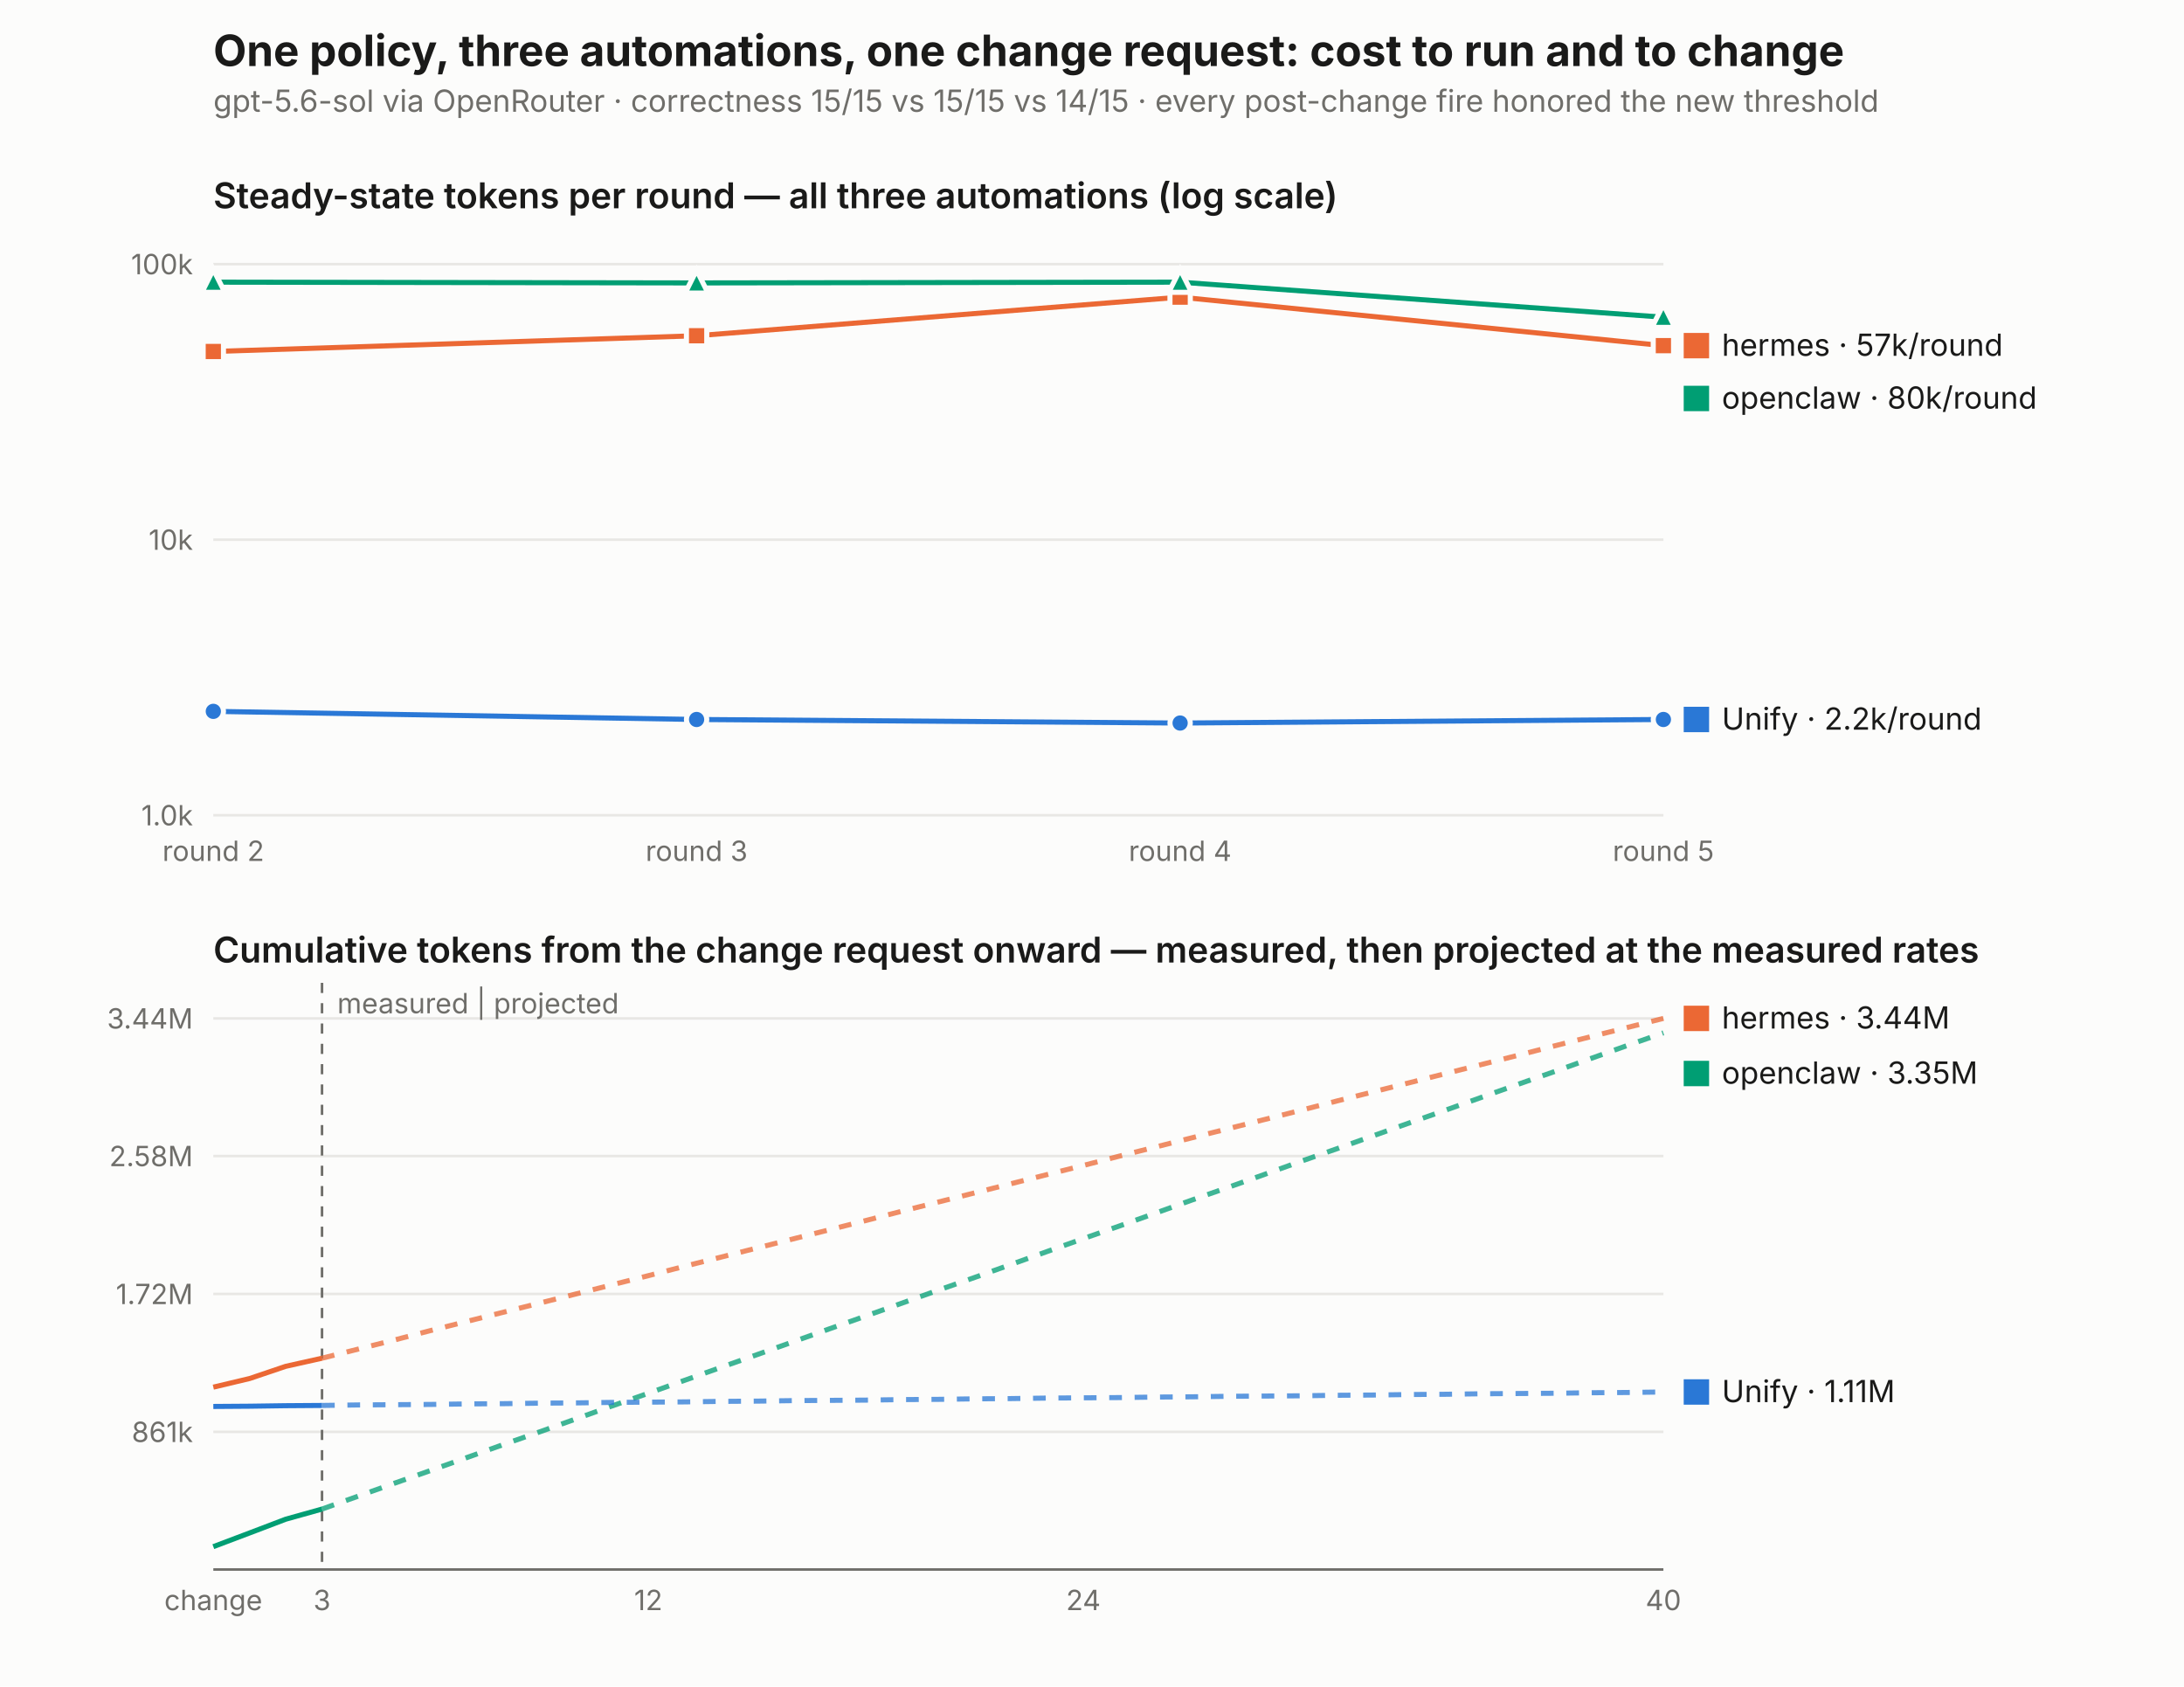
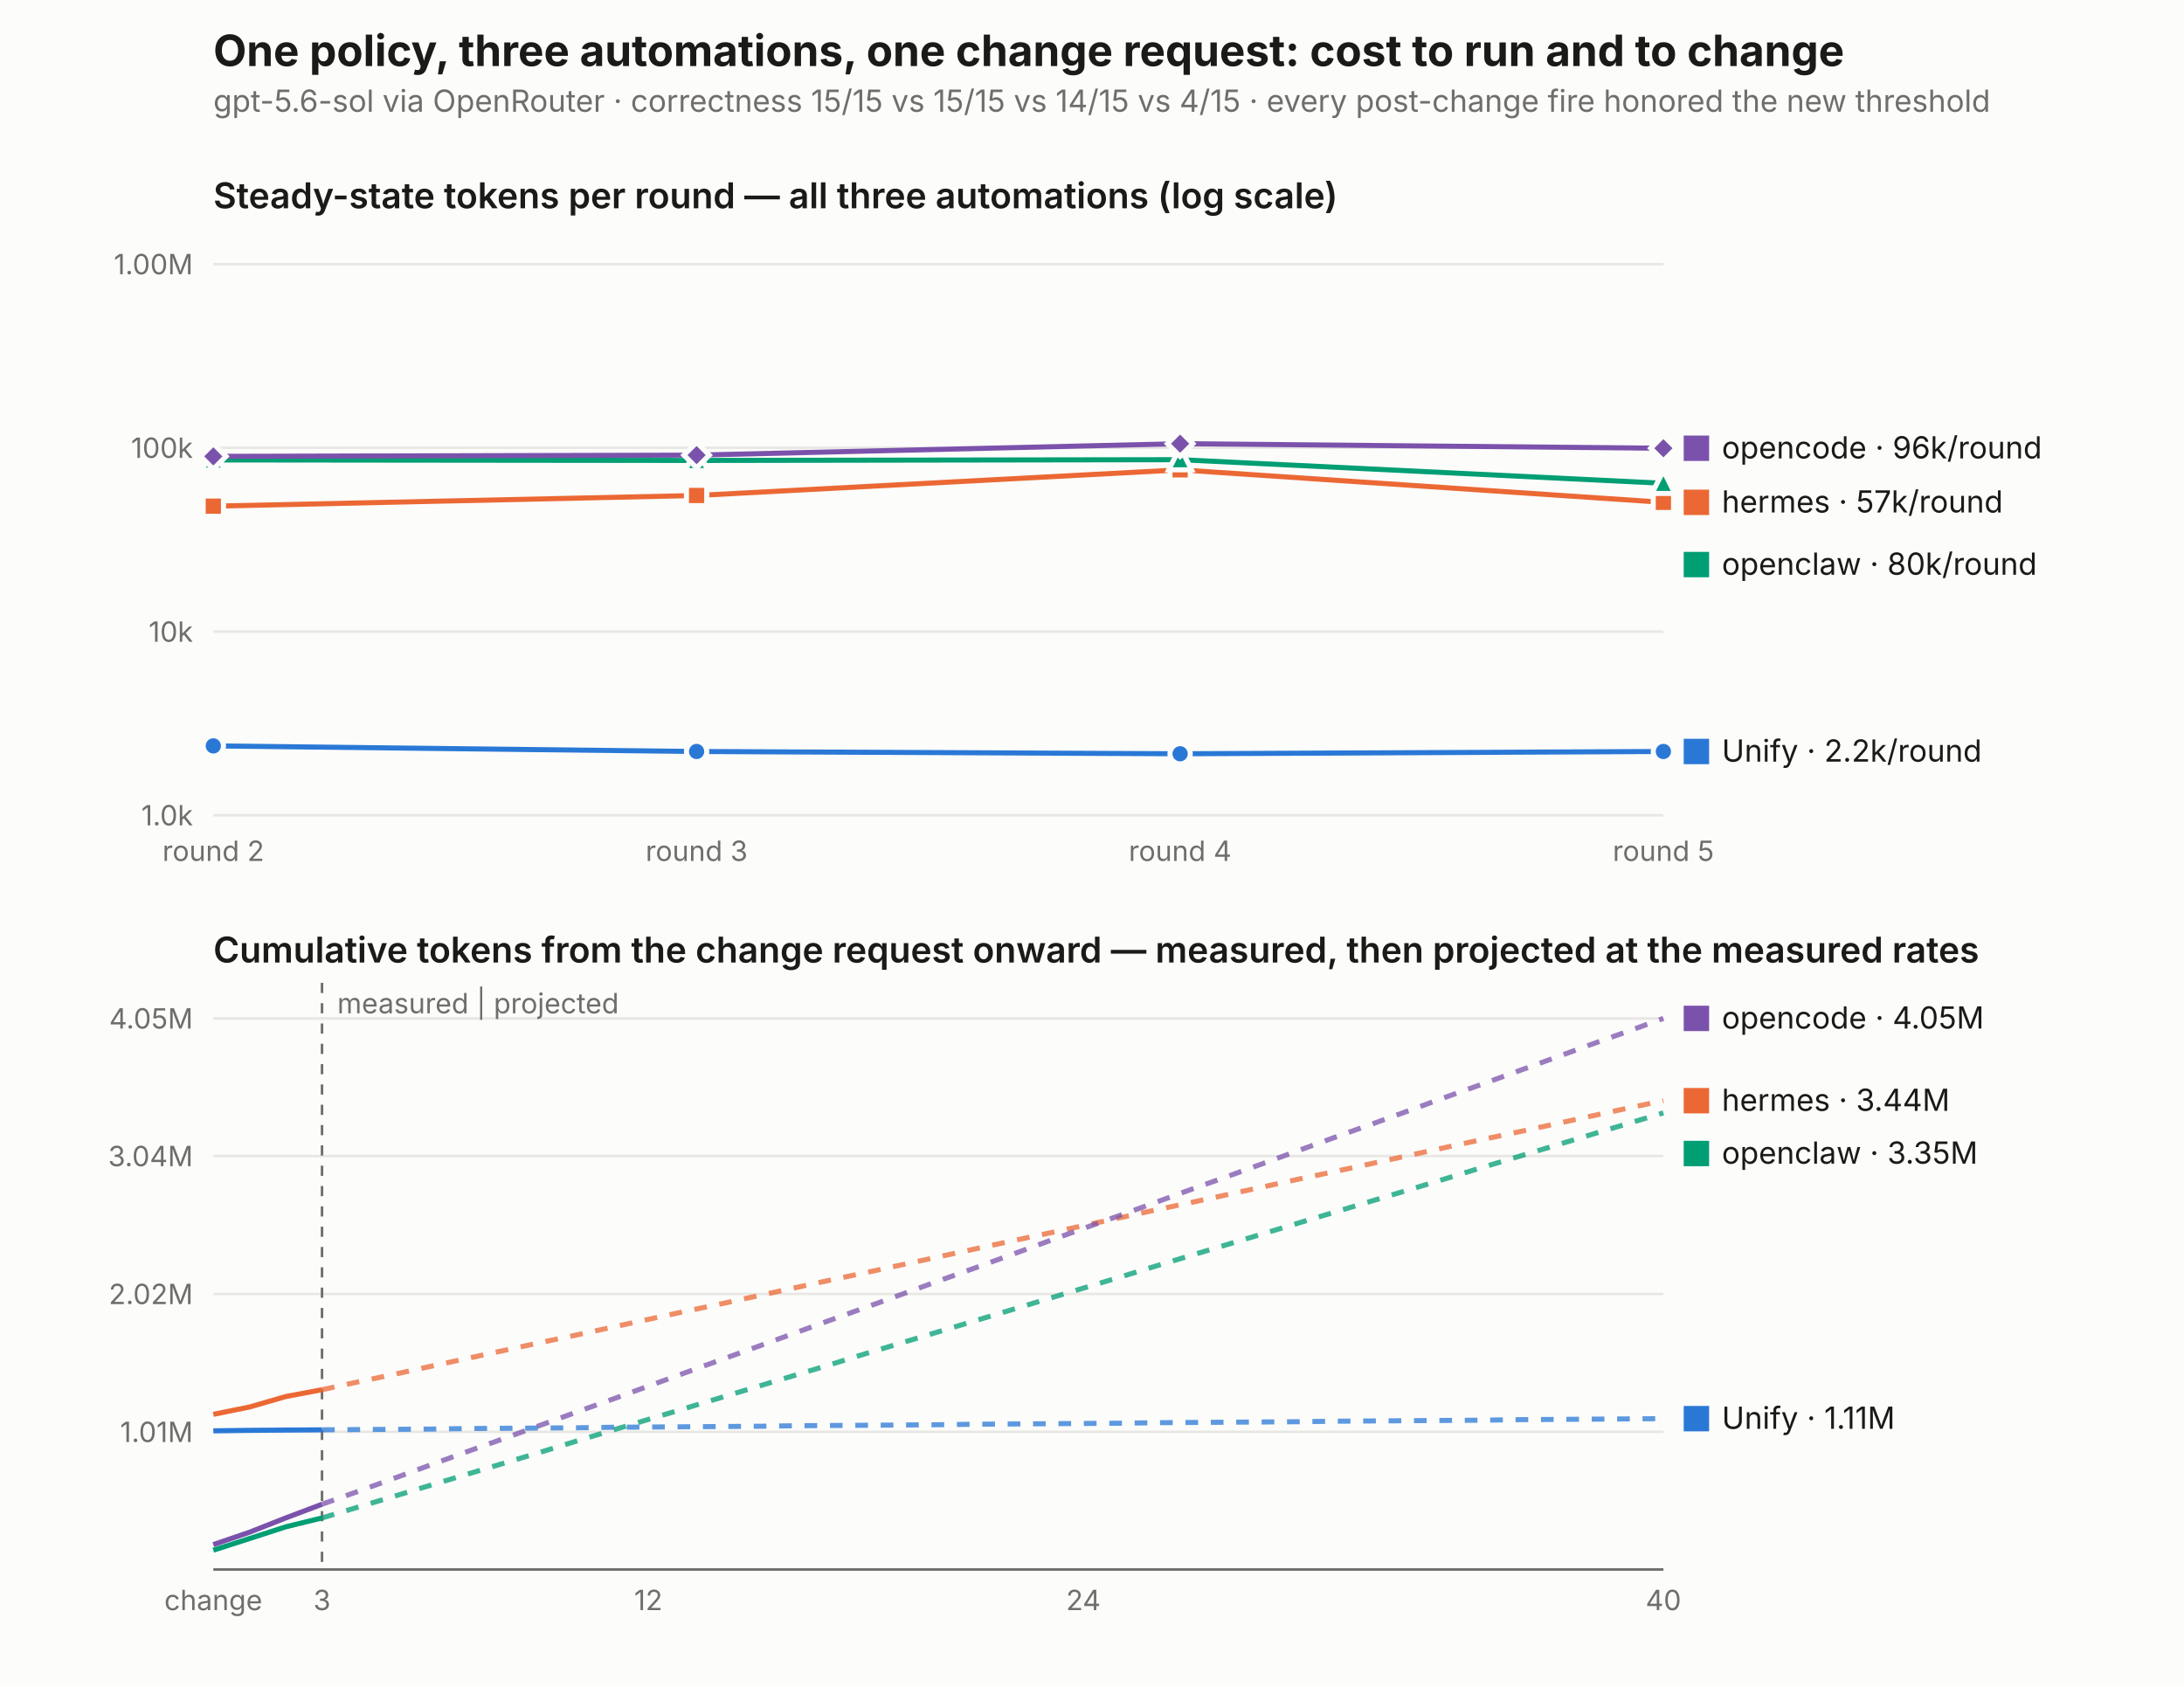
<svg xmlns="http://www.w3.org/2000/svg" width="860" height="664" viewBox="0 0 860 664" font-family="system-ui, -apple-system, Segoe UI, sans-serif">
  <rect width="860" height="664" fill="#fcfcfb" />
  <text x="84" y="26" fill="#1a1a19" font-size="17" font-weight="700">One policy, three automations, one change request: cost to run and to change</text>
-   <text x="84" y="44" fill="#6f6e6a" font-size="12">gpt-5.6-sol via OpenRouter · correctness 15/15 vs 15/15 vs 14/15 · every post-change fire honored the new threshold</text>
+   <text x="84" y="44" fill="#6f6e6a" font-size="12">gpt-5.6-sol via OpenRouter · correctness 15/15 vs 15/15 vs 14/15 vs 4/15 · every post-change fire honored the new threshold</text>
  <text x="84" y="82" fill="#1a1a19" font-size="14" font-weight="600">Steady-state tokens per round — all three automations (log scale)</text>
  <line x1="84" y1="321.0" x2="655" y2="321.0" stroke="#e8e7e4" stroke-width="1" />
  <text x="76" y="325.0" fill="#6f6e6a" font-size="11" text-anchor="end">1.0k</text>
-   <line x1="84" y1="212.5" x2="655" y2="212.5" stroke="#e8e7e4" stroke-width="1" />
-   <text x="76" y="216.5" fill="#6f6e6a" font-size="11" text-anchor="end">10k</text>
+   <line x1="84" y1="248.7" x2="655" y2="248.7" stroke="#e8e7e4" stroke-width="1" />
+   <text x="76" y="252.7" fill="#6f6e6a" font-size="11" text-anchor="end">10k</text>
+   <line x1="84" y1="176.3" x2="655" y2="176.3" stroke="#e8e7e4" stroke-width="1" />
+   <text x="76" y="180.3" fill="#6f6e6a" font-size="11" text-anchor="end">100k</text>
  <line x1="84" y1="104.0" x2="655" y2="104.0" stroke="#e8e7e4" stroke-width="1" />
-   <text x="76" y="108.0" fill="#6f6e6a" font-size="11" text-anchor="end">100k</text>
-   <polyline points="84.0,138.4 274.3,132.2 464.7,117.0 655.0,136.1" fill="none" stroke="#eb6834" stroke-width="2" />
-   <rect x="80.0" y="134.4" width="8" height="8" fill="#eb6834" stroke="#fcfcfb" stroke-width="2" />
-   <rect x="270.3" y="128.2" width="8" height="8" fill="#eb6834" stroke="#fcfcfb" stroke-width="2" />
-   <rect x="460.7" y="113.0" width="8" height="8" fill="#eb6834" stroke="#fcfcfb" stroke-width="2" />
-   <rect x="651.0" y="132.1" width="8" height="8" fill="#eb6834" stroke="#fcfcfb" stroke-width="2" />
-   <polyline points="84.0,111.1 274.3,111.4 464.7,111.1 655.0,124.9" fill="none" stroke="#009E73" stroke-width="2" />
-   <path d="M 84.0 106.1 L 88.5 115.1 L 79.5 115.1 Z" fill="#009E73" stroke="#fcfcfb" stroke-width="2" />
-   <path d="M 274.3 106.4 L 278.8 115.4 L 269.8 115.4 Z" fill="#009E73" stroke="#fcfcfb" stroke-width="2" />
-   <path d="M 464.7 106.1 L 469.2 115.1 L 460.2 115.1 Z" fill="#009E73" stroke="#fcfcfb" stroke-width="2" />
-   <path d="M 655.0 119.9 L 659.5 128.9 L 650.5 128.9 Z" fill="#009E73" stroke="#fcfcfb" stroke-width="2" />
-   <polyline points="84.0,280.1 274.3,283.3 464.7,284.7 655.0,283.3" fill="none" stroke="#2a78d6" stroke-width="2" />
-   <circle cx="84.0" cy="280.1" r="4" fill="#2a78d6" stroke="#fcfcfb" stroke-width="2" />
-   <circle cx="274.3" cy="283.3" r="4" fill="#2a78d6" stroke="#fcfcfb" stroke-width="2" />
-   <circle cx="464.7" cy="284.7" r="4" fill="#2a78d6" stroke="#fcfcfb" stroke-width="2" />
-   <circle cx="655.0" cy="283.3" r="4" fill="#2a78d6" stroke="#fcfcfb" stroke-width="2" />
-   <rect x="663" y="278.3" width="10" height="10" fill="#2a78d6" />
-   <text x="678" y="287.3" fill="#1a1a19" font-size="12">Unify · 2.2k/round</text>
-   <rect x="663" y="131.1" width="10" height="10" fill="#eb6834" />
-   <text x="678" y="140.1" fill="#1a1a19" font-size="12">hermes · 57k/round</text>
-   <rect x="663" y="151.9" width="10" height="10" fill="#009E73" />
-   <text x="678" y="160.9" fill="#1a1a19" font-size="12">openclaw · 80k/round</text>
+   <text x="76" y="108.0" fill="#6f6e6a" font-size="11" text-anchor="end">1.00M</text>
+   <polyline points="84.0,199.3 274.3,195.1 464.7,185.0 655.0,197.8" fill="none" stroke="#eb6834" stroke-width="2" />
+   <rect x="80.0" y="195.3" width="8" height="8" fill="#eb6834" stroke="#fcfcfb" stroke-width="2" />
+   <rect x="270.3" y="191.1" width="8" height="8" fill="#eb6834" stroke="#fcfcfb" stroke-width="2" />
+   <rect x="460.7" y="181.0" width="8" height="8" fill="#eb6834" stroke="#fcfcfb" stroke-width="2" />
+   <rect x="651.0" y="193.8" width="8" height="8" fill="#eb6834" stroke="#fcfcfb" stroke-width="2" />
+   <polyline points="84.0,181.1 274.3,181.3 464.7,181.0 655.0,190.3" fill="none" stroke="#009E73" stroke-width="2" />
+   <path d="M 84.0 176.1 L 88.5 185.1 L 79.5 185.1 Z" fill="#009E73" stroke="#fcfcfb" stroke-width="2" />
+   <path d="M 274.3 176.3 L 278.8 185.3 L 269.8 185.3 Z" fill="#009E73" stroke="#fcfcfb" stroke-width="2" />
+   <path d="M 464.7 176.0 L 469.2 185.0 L 460.2 185.0 Z" fill="#009E73" stroke="#fcfcfb" stroke-width="2" />
+   <path d="M 655.0 185.3 L 659.5 194.3 L 650.5 194.3 Z" fill="#009E73" stroke="#fcfcfb" stroke-width="2" />
+   <polyline points="84.0,179.7 274.3,179.2 464.7,174.7 655.0,176.5" fill="none" stroke="#7B52AB" stroke-width="2" />
+   <path d="M 84.0 174.7 L 89.0 179.7 L 84.0 184.7 L 79.0 179.7 Z" fill="#7B52AB" stroke="#fcfcfb" stroke-width="2" />
+   <path d="M 274.3 174.2 L 279.3 179.2 L 274.3 184.2 L 269.3 179.2 Z" fill="#7B52AB" stroke="#fcfcfb" stroke-width="2" />
+   <path d="M 464.7 169.7 L 469.7 174.7 L 464.7 179.7 L 459.7 174.7 Z" fill="#7B52AB" stroke="#fcfcfb" stroke-width="2" />
+   <path d="M 655.0 171.5 L 660.0 176.5 L 655.0 181.5 L 650.0 176.5 Z" fill="#7B52AB" stroke="#fcfcfb" stroke-width="2" />
+   <polyline points="84.0,293.7 274.3,295.9 464.7,296.8 655.0,295.9" fill="none" stroke="#2a78d6" stroke-width="2" />
+   <circle cx="84.0" cy="293.7" r="4" fill="#2a78d6" stroke="#fcfcfb" stroke-width="2" />
+   <circle cx="274.3" cy="295.9" r="4" fill="#2a78d6" stroke="#fcfcfb" stroke-width="2" />
+   <circle cx="464.7" cy="296.8" r="4" fill="#2a78d6" stroke="#fcfcfb" stroke-width="2" />
+   <circle cx="655.0" cy="295.9" r="4" fill="#2a78d6" stroke="#fcfcfb" stroke-width="2" />
+   <rect x="663" y="290.9" width="10" height="10" fill="#2a78d6" />
+   <text x="678" y="299.9" fill="#1a1a19" font-size="12">Unify · 2.2k/round</text>
+   <rect x="663" y="192.8" width="10" height="10" fill="#eb6834" />
+   <text x="678" y="201.8" fill="#1a1a19" font-size="12">hermes · 57k/round</text>
+   <rect x="663" y="217.3" width="10" height="10" fill="#009E73" />
+   <text x="678" y="226.3" fill="#1a1a19" font-size="12">openclaw · 80k/round</text>
+   <rect x="663" y="171.5" width="10" height="10" fill="#7B52AB" />
+   <text x="678" y="180.5" fill="#1a1a19" font-size="12">opencode · 96k/round</text>
  <text x="84.0" y="339.0" fill="#6f6e6a" font-size="11" text-anchor="middle">round 2</text>
  <text x="274.3" y="339.0" fill="#6f6e6a" font-size="11" text-anchor="middle">round 3</text>
  <text x="464.7" y="339.0" fill="#6f6e6a" font-size="11" text-anchor="middle">round 4</text>
  <text x="655.0" y="339.0" fill="#6f6e6a" font-size="11" text-anchor="middle">round 5</text>
  <text x="84" y="379" fill="#1a1a19" font-size="14" font-weight="600">Cumulative tokens from the change request onward — measured, then projected at the measured rates</text>
  <line x1="84" y1="563.8" x2="655" y2="563.8" stroke="#e8e7e4" stroke-width="1" />
-   <text x="76" y="567.8" fill="#6f6e6a" font-size="11" text-anchor="end">861k</text>
+   <text x="76" y="567.8" fill="#6f6e6a" font-size="11" text-anchor="end">1.01M</text>
  <line x1="84" y1="509.5" x2="655" y2="509.5" stroke="#e8e7e4" stroke-width="1" />
-   <text x="76" y="513.5" fill="#6f6e6a" font-size="11" text-anchor="end">1.72M</text>
+   <text x="76" y="513.5" fill="#6f6e6a" font-size="11" text-anchor="end">2.02M</text>
  <line x1="84" y1="455.2" x2="655" y2="455.2" stroke="#e8e7e4" stroke-width="1" />
-   <text x="76" y="459.2" fill="#6f6e6a" font-size="11" text-anchor="end">2.58M</text>
+   <text x="76" y="459.2" fill="#6f6e6a" font-size="11" text-anchor="end">3.04M</text>
  <line x1="84" y1="401.0" x2="655" y2="401.0" stroke="#e8e7e4" stroke-width="1" />
-   <text x="76" y="405.0" fill="#6f6e6a" font-size="11" text-anchor="end">3.44M</text>
+   <text x="76" y="405.0" fill="#6f6e6a" font-size="11" text-anchor="end">4.05M</text>
  <line x1="84" y1="618.0" x2="655" y2="618.0" stroke="#6f6e6a" stroke-width="1" />
  <line x1="126.8" y1="387" x2="126.8" y2="618.0" stroke="#6f6e6a" stroke-width="1" stroke-dasharray="4 4" />
  <text x="132.8" y="399" fill="#6f6e6a" font-size="11">measured | projected</text>
-   <polyline points="84.0,546.2 98.3,542.8 112.5,538.0 126.8,534.8" fill="none" stroke="#eb6834" stroke-width="2" />
-   <polyline points="126.8,534.8 141.1,531.2 155.4,527.6 169.6,523.9 183.9,520.3 198.2,516.7 212.5,513.1 226.8,509.5 241.0,505.9 255.3,502.3 269.6,498.6 283.9,495.0 298.1,491.4 312.4,487.8 326.7,484.2 340.9,480.6 355.2,476.9 369.5,473.3 383.8,469.7 398.1,466.1 412.3,462.5 426.6,458.9 440.9,455.2 455.2,451.6 469.4,448.0 483.7,444.4 498.0,440.8 512.2,437.2 526.5,433.5 540.8,429.9 555.1,426.3 569.3,422.7 583.6,419.1 597.9,415.5 612.2,411.8 626.4,408.2 640.7,404.6 655.0,401.0" fill="none" stroke="#eb6834" stroke-width="2" stroke-dasharray="5 5" opacity="0.75" />
-   <polyline points="84.0,609.0 98.3,603.6 112.5,598.2 126.8,594.2" fill="none" stroke="#009E73" stroke-width="2" />
-   <polyline points="126.8,594.2 141.1,589.1 155.4,584.0 169.6,579.0 183.9,573.9 198.2,568.8 212.5,563.8 226.8,558.7 241.0,553.6 255.3,548.6 269.6,543.5 283.9,538.4 298.1,533.4 312.4,528.3 326.7,523.2 340.9,518.2 355.2,513.1 369.5,508.0 383.8,503.0 398.1,497.9 412.3,492.8 426.6,487.7 440.9,482.7 455.2,477.6 469.4,472.5 483.7,467.5 498.0,462.4 512.2,457.3 526.5,452.3 540.8,447.2 555.1,442.1 569.3,437.1 583.6,432.0 597.9,426.9 612.2,421.9 626.4,416.8 640.7,411.7 655.0,406.7" fill="none" stroke="#009E73" stroke-width="2" stroke-dasharray="5 5" opacity="0.75" />
-   <polyline points="84.0,553.8 98.3,553.7 112.5,553.5 126.8,553.4" fill="none" stroke="#2a78d6" stroke-width="2" />
-   <polyline points="126.8,553.4 141.1,553.2 155.4,553.1 169.6,553.0 183.9,552.8 198.2,552.7 212.5,552.5 226.8,552.4 241.0,552.2 255.3,552.1 269.6,552.0 283.9,551.8 298.1,551.7 312.4,551.5 326.7,551.4 340.9,551.3 355.2,551.1 369.5,551.0 383.8,550.8 398.1,550.7 412.3,550.5 426.6,550.4 440.9,550.3 455.2,550.1 469.4,550.0 483.7,549.8 498.0,549.7 512.2,549.6 526.5,549.4 540.8,549.3 555.1,549.1 569.3,549.0 583.6,548.8 597.9,548.7 612.2,548.6 626.4,548.4 640.7,548.3 655.0,548.1" fill="none" stroke="#2a78d6" stroke-width="2" stroke-dasharray="5 5" opacity="0.75" />
-   <rect x="663" y="543.1" width="10" height="10" fill="#2a78d6" />
-   <text x="678" y="552.1" fill="#1a1a19" font-size="12">Unify · 1.11M</text>
-   <rect x="663" y="396.0" width="10" height="10" fill="#eb6834" />
-   <text x="678" y="405.0" fill="#1a1a19" font-size="12">hermes · 3.44M</text>
-   <rect x="663" y="417.7" width="10" height="10" fill="#009E73" />
-   <text x="678" y="426.7" fill="#1a1a19" font-size="12">openclaw · 3.35M</text>
+   <polyline points="84.0,556.9 98.3,554.0 112.5,549.9 126.8,547.2" fill="none" stroke="#eb6834" stroke-width="2" />
+   <polyline points="126.8,547.2 141.1,544.1 155.4,541.1 169.6,538.0 183.9,534.9 198.2,531.8 212.5,528.7 226.8,525.7 241.0,522.6 255.3,519.5 269.6,516.4 283.9,513.4 298.1,510.3 312.4,507.2 326.7,504.1 340.9,501.1 355.2,498.0 369.5,494.9 383.8,491.8 398.1,488.7 412.3,485.7 426.6,482.6 440.9,479.5 455.2,476.4 469.4,473.4 483.7,470.3 498.0,467.2 512.2,464.1 526.5,461.1 540.8,458.0 555.1,454.9 569.3,451.8 583.6,448.7 597.9,445.7 612.2,442.6 626.4,439.5 640.7,436.4 655.0,433.4" fill="none" stroke="#eb6834" stroke-width="2" stroke-dasharray="5 5" opacity="0.75" />
+   <polyline points="84.0,610.4 98.3,605.8 112.5,601.2 126.8,597.7" fill="none" stroke="#009E73" stroke-width="2" />
+   <polyline points="126.8,597.7 141.1,593.4 155.4,589.1 169.6,584.8 183.9,580.5 198.2,576.2 212.5,571.9 226.8,567.5 241.0,563.2 255.3,558.9 269.6,554.6 283.9,550.3 298.1,546.0 312.4,541.7 326.7,537.4 340.9,533.0 355.2,528.7 369.5,524.4 383.8,520.1 398.1,515.8 412.3,511.5 426.6,507.2 440.9,502.9 455.2,498.5 469.4,494.2 483.7,489.9 498.0,485.6 512.2,481.3 526.5,477.0 540.8,472.7 555.1,468.4 569.3,464.1 583.6,459.7 597.9,455.4 612.2,451.1 626.4,446.8 640.7,442.5 655.0,438.2" fill="none" stroke="#009E73" stroke-width="2" stroke-dasharray="5 5" opacity="0.75" />
+   <polyline points="84.0,608.2 98.3,603.3 112.5,597.7 126.8,592.3" fill="none" stroke="#7B52AB" stroke-width="2" />
+   <polyline points="126.8,592.3 141.1,587.2 155.4,582.0 169.6,576.8 183.9,571.6 198.2,566.5 212.5,561.3 226.8,556.1 241.0,551.0 255.3,545.8 269.6,540.6 283.9,535.4 298.1,530.3 312.4,525.1 326.7,519.9 340.9,514.8 355.2,509.6 369.5,504.4 383.8,499.3 398.1,494.1 412.3,488.9 426.6,483.7 440.9,478.6 455.2,473.4 469.4,468.2 483.7,463.1 498.0,457.9 512.2,452.7 526.5,447.5 540.8,442.4 555.1,437.2 569.3,432.0 583.6,426.9 597.9,421.7 612.2,416.5 626.4,411.3 640.7,406.2 655.0,401.0" fill="none" stroke="#7B52AB" stroke-width="2" stroke-dasharray="5 5" opacity="0.75" />
+   <polyline points="84.0,563.4 98.3,563.2 112.5,563.1 126.8,563.0" fill="none" stroke="#2a78d6" stroke-width="2" />
+   <polyline points="126.8,563.0 141.1,562.9 155.4,562.8 169.6,562.7 183.9,562.5 198.2,562.4 212.5,562.3 226.8,562.2 241.0,562.0 255.3,561.9 269.6,561.8 283.9,561.7 298.1,561.6 312.4,561.4 326.7,561.3 340.9,561.2 355.2,561.1 369.5,561.0 383.8,560.8 398.1,560.7 412.3,560.6 426.6,560.5 440.9,560.4 455.2,560.2 469.4,560.1 483.7,560.0 498.0,559.9 512.2,559.8 526.5,559.6 540.8,559.5 555.1,559.4 569.3,559.3 583.6,559.2 597.9,559.0 612.2,558.9 626.4,558.8 640.7,558.7 655.0,558.6" fill="none" stroke="#2a78d6" stroke-width="2" stroke-dasharray="5 5" opacity="0.75" />
+   <rect x="663" y="553.6" width="10" height="10" fill="#2a78d6" />
+   <text x="678" y="562.6" fill="#1a1a19" font-size="12">Unify · 1.11M</text>
+   <rect x="663" y="428.4" width="10" height="10" fill="#eb6834" />
+   <text x="678" y="437.4" fill="#1a1a19" font-size="12">hermes · 3.44M</text>
+   <rect x="663" y="449.2" width="10" height="10" fill="#009E73" />
+   <text x="678" y="458.2" fill="#1a1a19" font-size="12">openclaw · 3.35M</text>
+   <rect x="663" y="396.0" width="10" height="10" fill="#7B52AB" />
+   <text x="678" y="405.0" fill="#1a1a19" font-size="12">opencode · 4.05M</text>
  <text x="84.0" y="634.0" fill="#6f6e6a" font-size="11" text-anchor="middle">change</text>
  <text x="126.8" y="634.0" fill="#6f6e6a" font-size="11" text-anchor="middle">3</text>
  <text x="255.3" y="634.0" fill="#6f6e6a" font-size="11" text-anchor="middle">12</text>
  <text x="426.6" y="634.0" fill="#6f6e6a" font-size="11" text-anchor="middle">24</text>
  <text x="655.0" y="634.0" fill="#6f6e6a" font-size="11" text-anchor="middle">40</text>
</svg>
